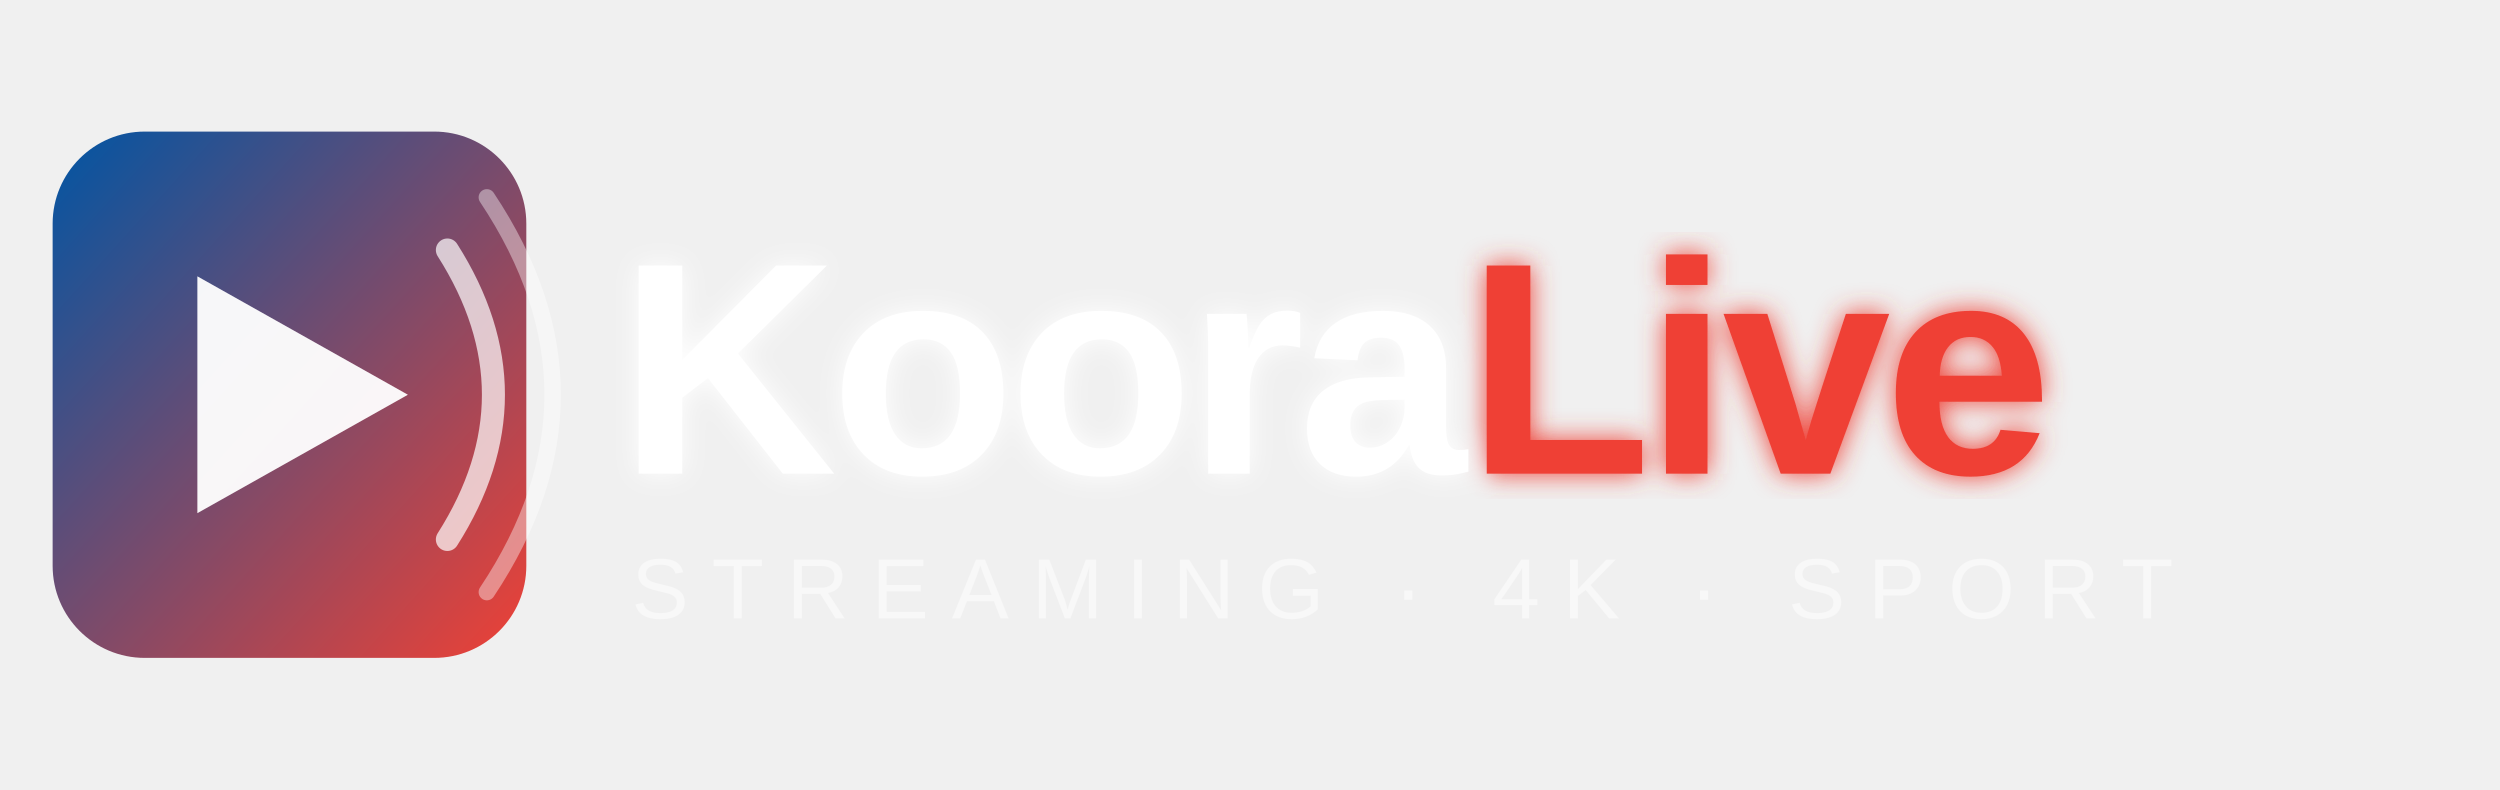
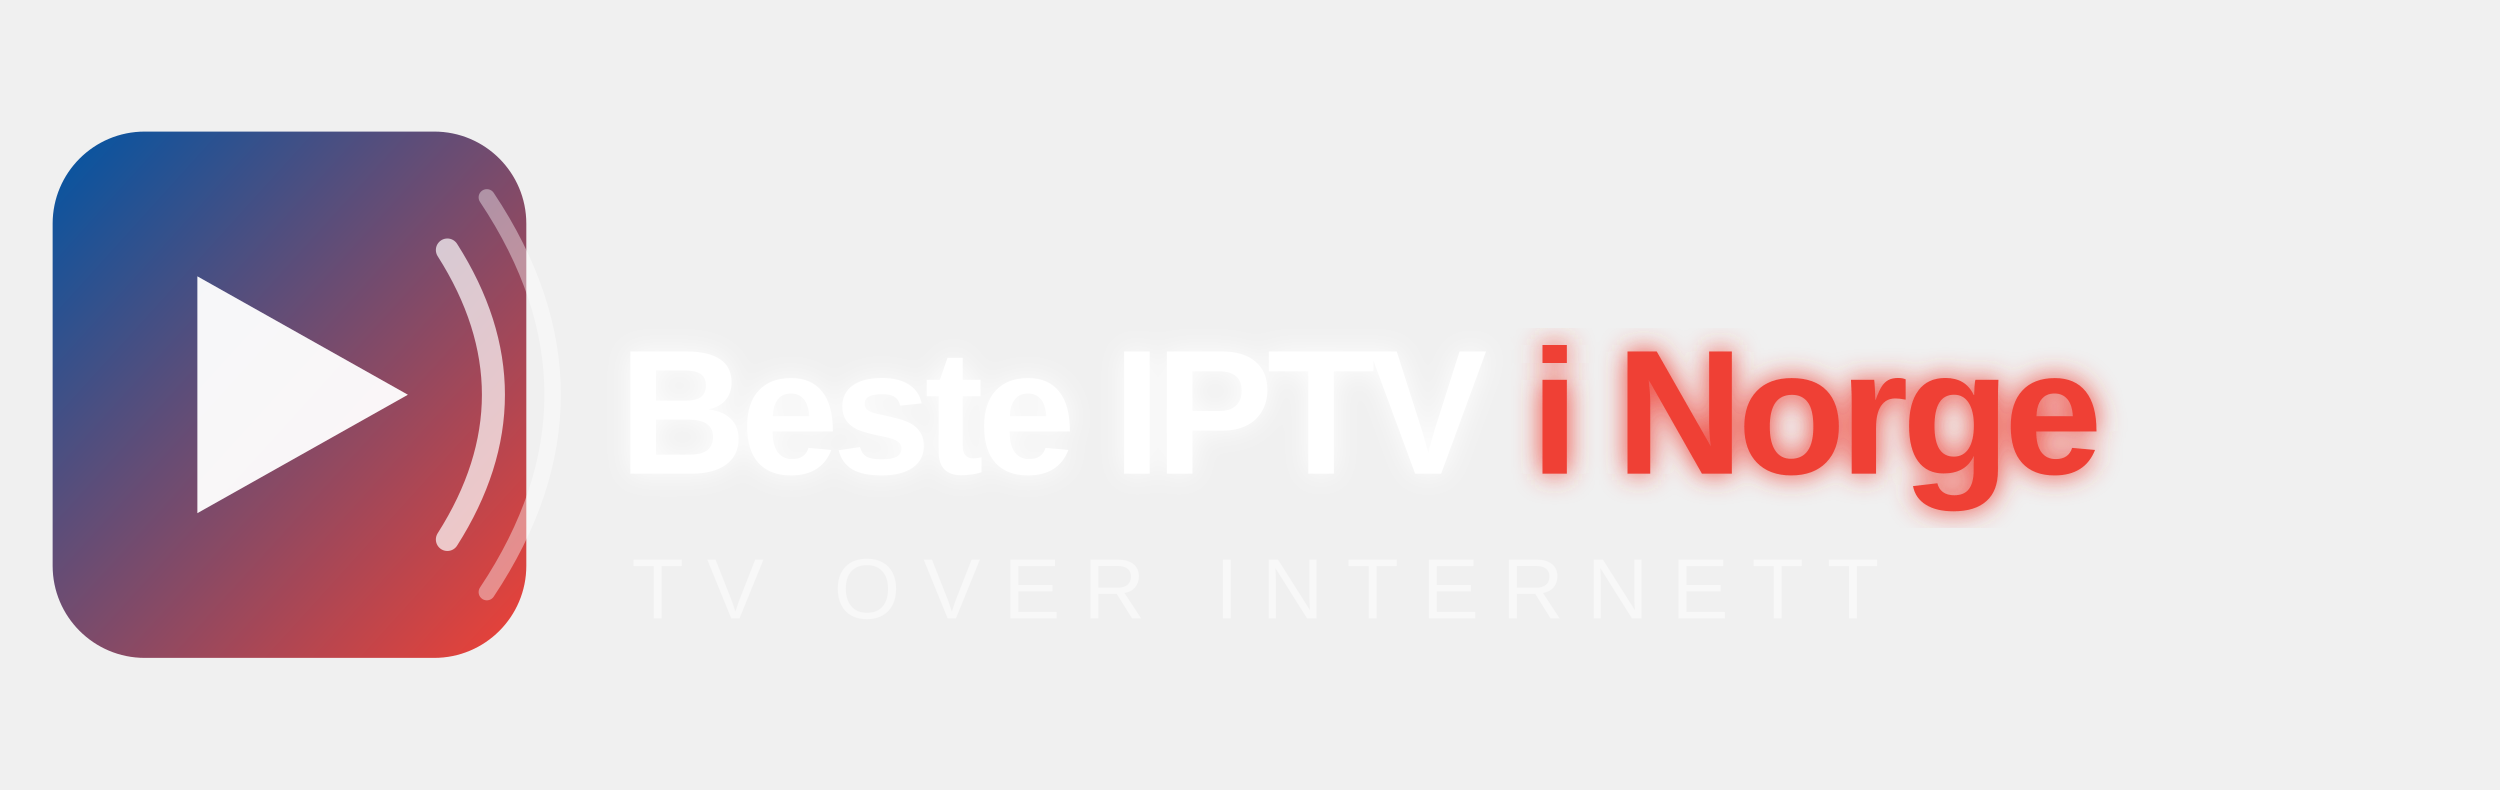
- <svg xmlns="http://www.w3.org/2000/svg" viewBox="0 0 380 120" width="380" height="120" role="img" aria-label="KooraLive">
+ <svg xmlns="http://www.w3.org/2000/svg" viewBox="0 0 380 120" width="380" height="120" role="img" aria-label="Beste IPTV i Norge">
  <defs>
    <linearGradient id="iconGrad" x1="0%" y1="0%" x2="100%" y2="100%">
      <stop offset="0%" stop-color="#0055A4" />
      <stop offset="100%" stop-color="#EF4135" />
    </linearGradient>
    <filter id="glow">
      <feGaussianBlur stdDeviation="2" result="blur" />
      <feMerge>
        <feMergeNode in="blur" />
        <feMergeNode in="SourceGraphic" />
      </feMerge>
    </filter>
  </defs>
  <rect x="8" y="20" width="72" height="80" rx="14" fill="url(#iconGrad)" />
  <polygon points="30,42 30,78 62,60" fill="white" opacity="0.95" />
  <path d="M68,38 Q82,60 68,82" stroke="white" stroke-width="3.5" fill="none" stroke-linecap="round" opacity="0.7" />
  <path d="M74,30 Q94,60 74,90" stroke="white" stroke-width="2.5" fill="none" stroke-linecap="round" opacity="0.4" />
-   <text x="94" y="72" font-family="'Segoe UI', 'Helvetica Neue', Arial, sans-serif" font-size="46" font-weight="800" letter-spacing="-1" fill="#ffffff" filter="url(#glow)">Koora<tspan fill="#EF4135" font-weight="900">Live</tspan>
+   <text x="94" y="72" font-family="'Segoe UI', 'Helvetica Neue', Arial, sans-serif" font-size="27" textLength="265" lengthAdjust="spacingAndGlyphs" font-weight="800" letter-spacing="-1" fill="#ffffff" filter="url(#glow)">Beste IPTV <tspan fill="#EF4135" font-weight="900">i Norge</tspan>
  </text>
-   <text x="96" y="94" font-family="'Segoe UI', 'Helvetica Neue', Arial, sans-serif" font-size="13" font-weight="500" letter-spacing="3.5" fill="white" opacity="0.5">STREAMING · 4K · SPORT</text>
+   <text x="96" y="94" font-family="'Segoe UI', 'Helvetica Neue', Arial, sans-serif" font-size="13" font-weight="500" letter-spacing="3.5" fill="white" opacity="0.5">TV OVER INTERNETT</text>
</svg>
